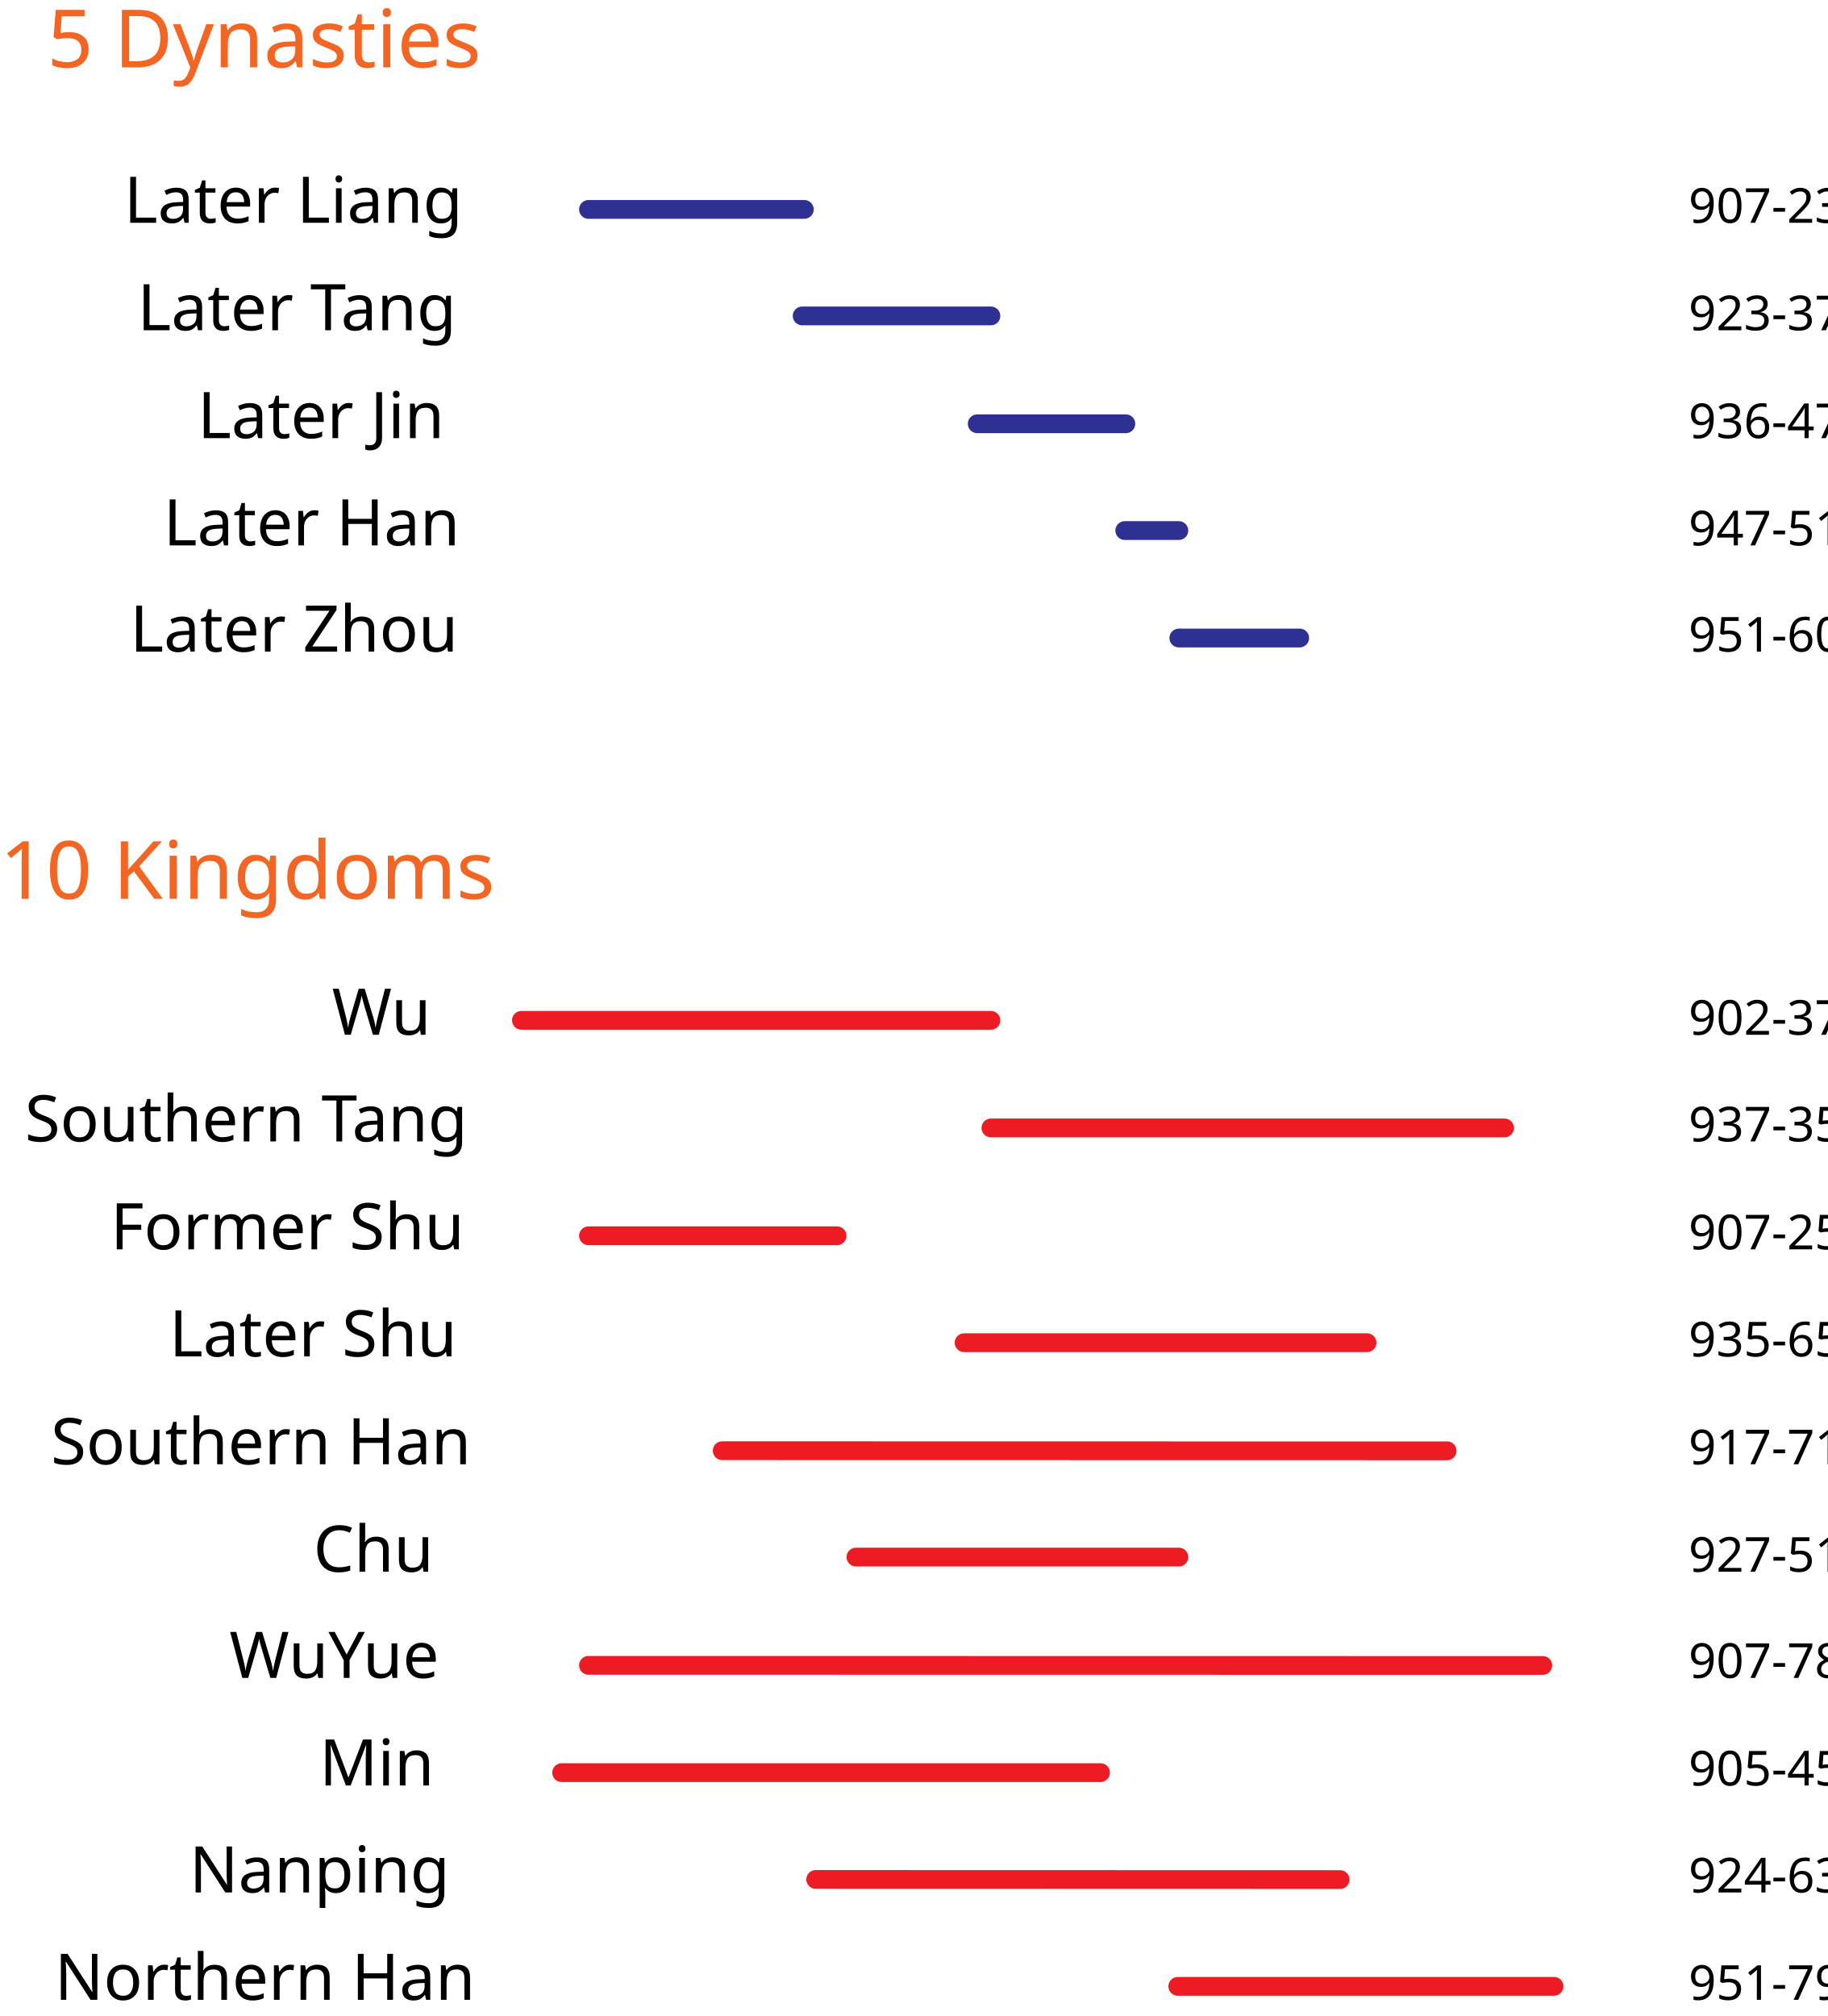
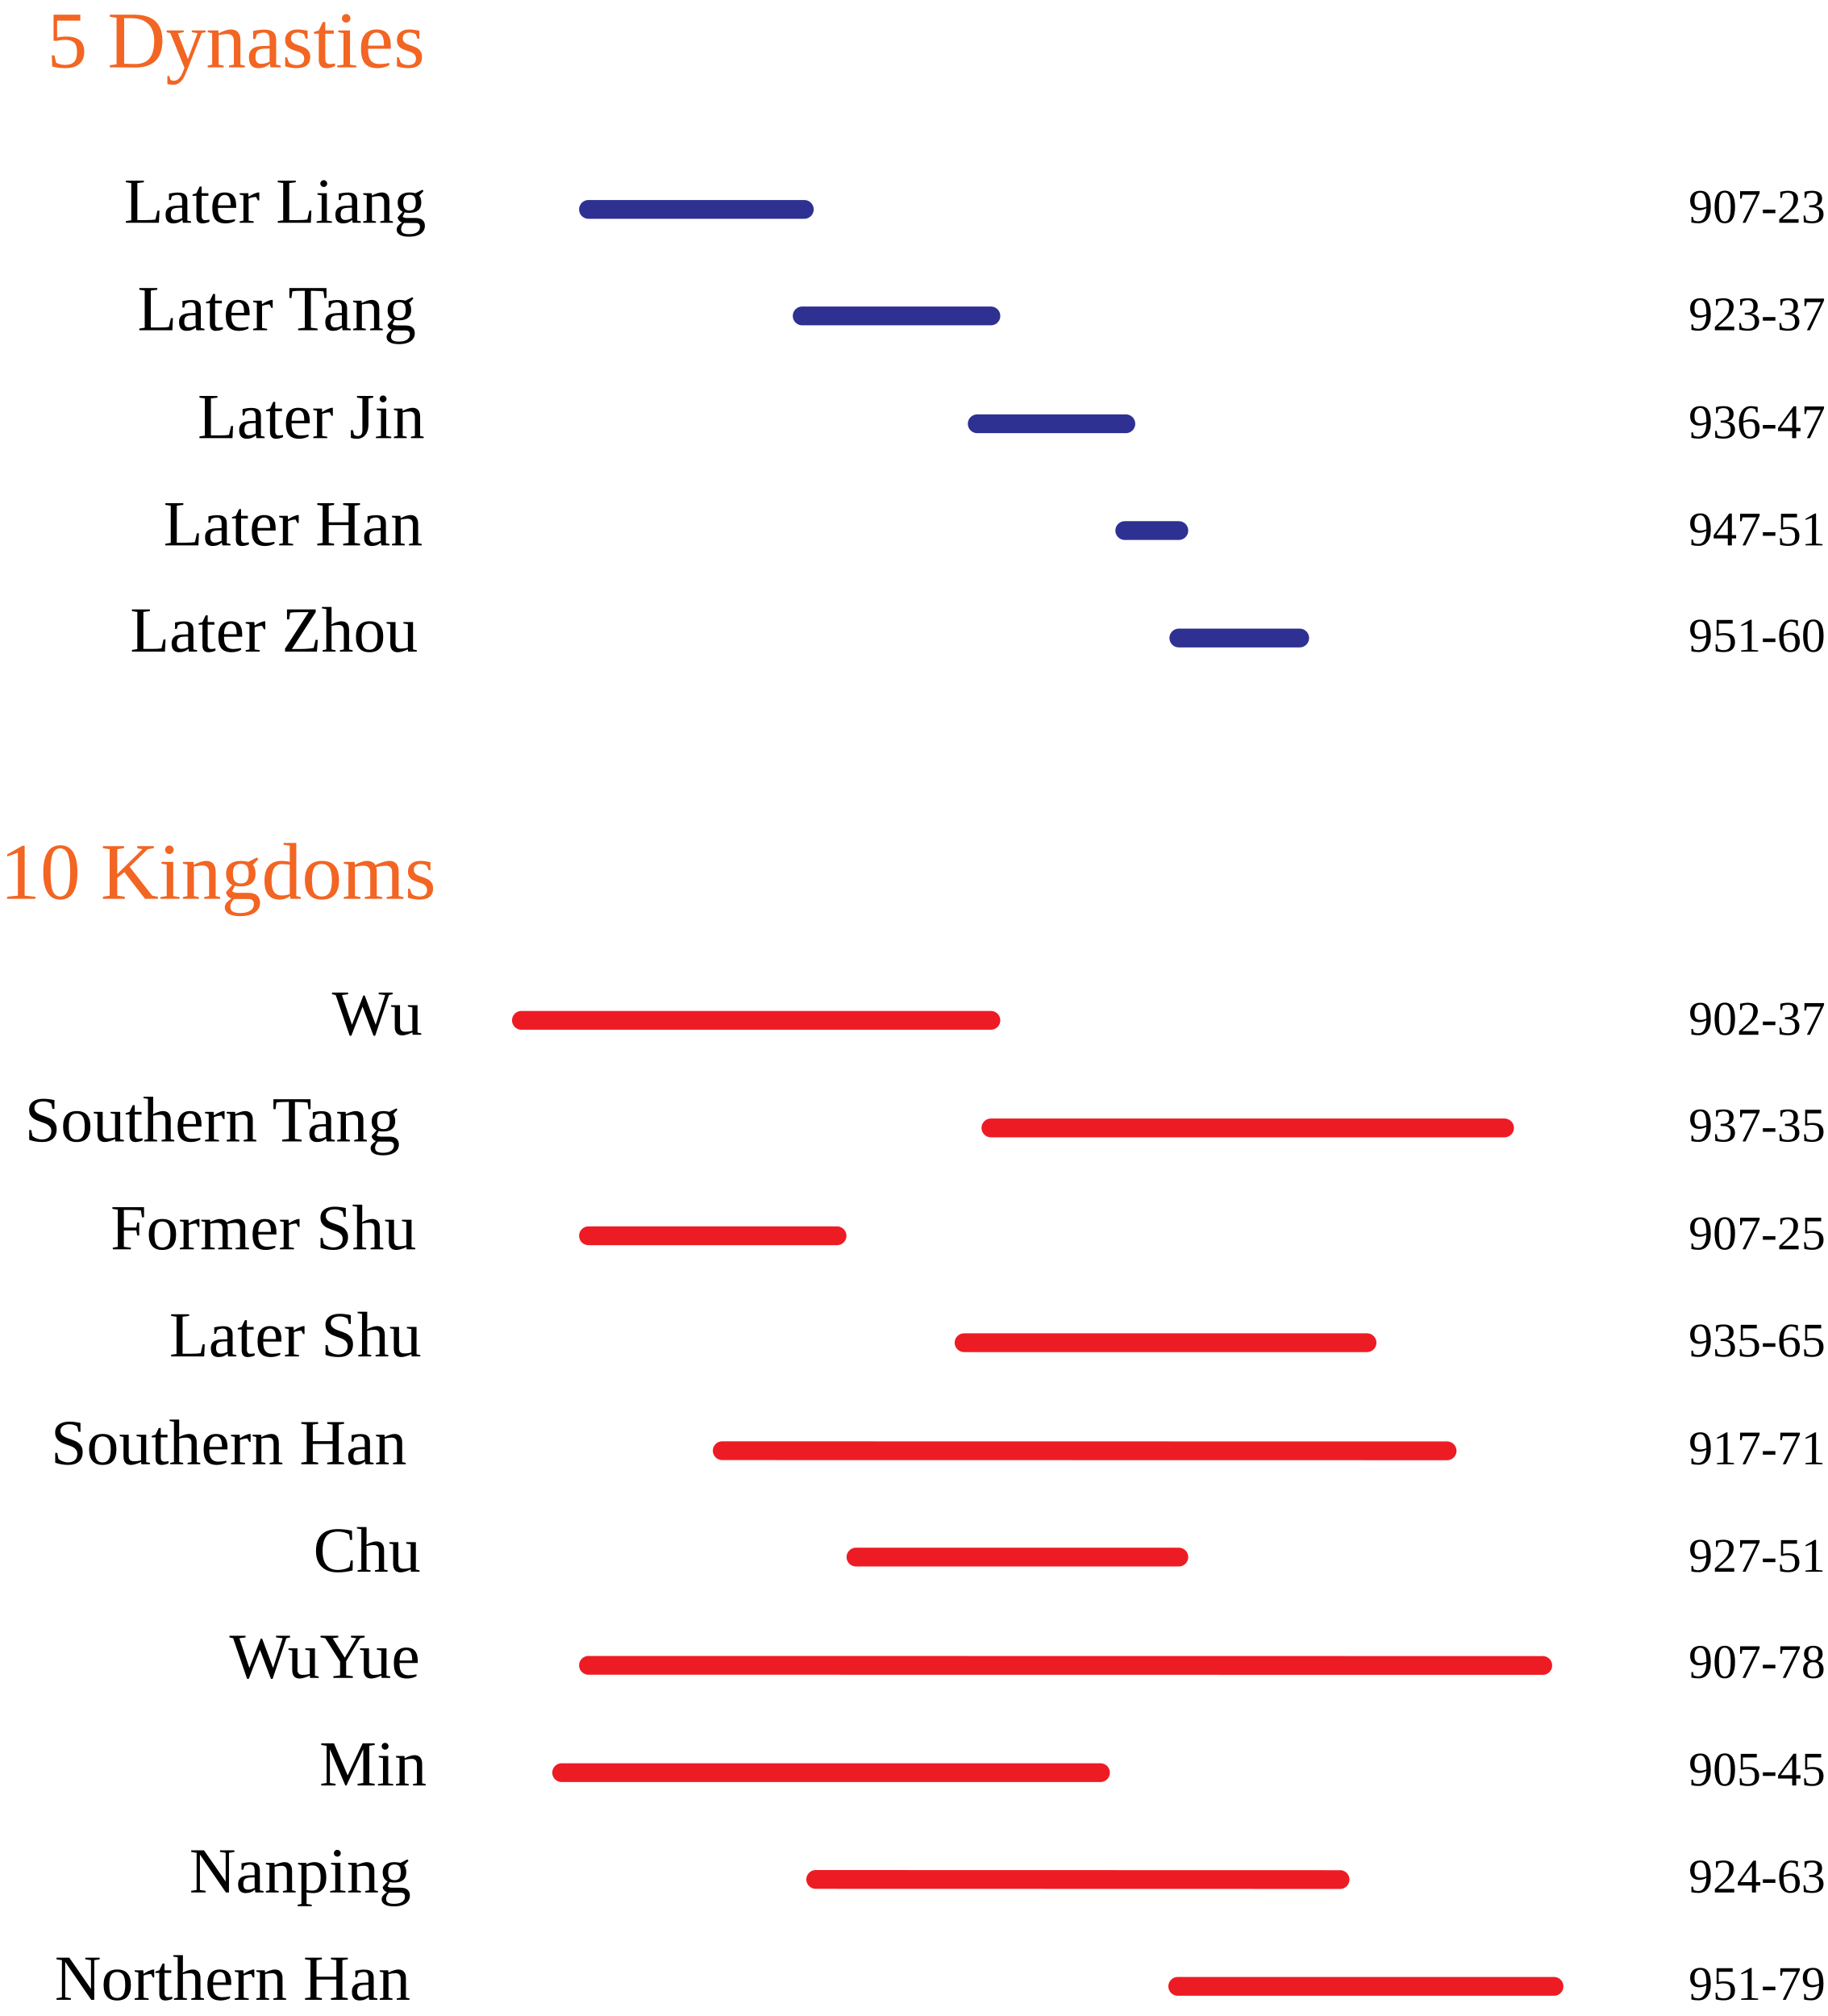
<svg xmlns="http://www.w3.org/2000/svg" version="1.1" id="Layer_1" x="0px" y="0px" viewBox="0 0 1362.2 1502.8" style="enable-background:new 0 0 1362.2 1502.8;" xml:space="preserve">
  <style type="text/css">
	.st0{fill:none;stroke:#ED1C24;stroke-width:14;stroke-linecap:round;stroke-miterlimit:10;}
- 	.st1{font-family:'MyriadPro-Regular';}
+ 	.st1{}
	.st2{font-size:48px;}
	.st3{font-size:36px;}
	.st4{fill:#F26522;}
	.st5{font-size:60px;}
	.st6{fill:none;stroke:#2E3192;stroke-width:14;stroke-linecap:round;stroke-miterlimit:10;}
</style>
  <line class="st0" x1="388.7" y1="760.6" x2="738.7" y2="760.6" />
  <text transform="matrix(1 0 0 1 247.4738 771.3378)" class="st1 st2">Wu</text>
  <line class="st0" x1="738.7" y1="840.8" x2="1121.6" y2="840.8" />
  <line class="st0" x1="438.7" y1="921.2" x2="624" y2="921.2" />
  <line class="st0" x1="718.7" y1="1000.9" x2="1019.1" y2="1000.9" />
  <line class="st0" x1="538.4" y1="1081.4" x2="1078.8" y2="1081.5" />
  <line class="st0" x1="638.1" y1="1160.7" x2="878.8" y2="1160.7" />
  <line class="st0" x1="438.7" y1="1241.4" x2="1150.1" y2="1241.5" />
  <line class="st0" x1="418.7" y1="1321.4" x2="820.4" y2="1321.4" />
  <line class="st0" x1="878" y1="1480.7" x2="1158.5" y2="1480.7" />
  <text transform="matrix(1 0 0 1 18.5175 850.8474)" class="st1 st2">Southern Tang</text>
  <text transform="matrix(1 0 0 1 82.4034 931.2988)" class="st1 st2">Former Shu</text>
  <text transform="matrix(1 0 0 1 126.1806 1011.142)" class="st1 st2">Later Shu</text>
  <text transform="matrix(1 0 0 1 37.9094 1091.534)" class="st1 st2">Southern Han</text>
  <text transform="matrix(1 0 0 1 233.6025 1171.632)" class="st1 st2">Chu</text>
  <text transform="matrix(1 0 0 1 171.0111 1250.769)" class="st1 st2">WuYue</text>
  <text transform="matrix(1 0 0 1 238.0662 1330.976)" class="st1 st2">Min</text>
  <text transform="matrix(1 0 0 1 141.1558 1410.718)" class="st1 st2">Nanping</text>
  <text transform="matrix(1 0 0 1 40.7409 1490.757)" class="st1 st2">Northern Han</text>
  <line class="st0" x1="608.1" y1="1401" x2="999" y2="1401.1" />
  <text transform="matrix(1 0 0 1 1258.823 771.3378)" class="st1 st3">902-37</text>
  <text transform="matrix(1 0 0 1 1258.823 850.8475)" class="st1 st3">937-35</text>
  <text transform="matrix(1 0 0 1 1258.823 931.2984)" class="st1 st3">907-25</text>
  <text transform="matrix(1 0 0 1 1258.823 1011.142)" class="st1 st3">935-65</text>
  <text transform="matrix(1 0 0 1 1258.823 1091.534)" class="st1 st3">917-71</text>
  <text transform="matrix(1 0 0 1 1258.823 1171.632)" class="st1 st3">927-51</text>
  <text transform="matrix(1 0 0 1 1258.823 1250.769)" class="st1 st3">907-78</text>
  <text transform="matrix(1 0 0 1 1258.823 1330.976)" class="st1 st3">905-45</text>
  <text transform="matrix(1 0 0 1 1258.823 1410.718)" class="st1 st3">924-63</text>
  <text transform="matrix(1 0 0 1 1258.823 1490.757)" class="st1 st3">951-79</text>
  <text transform="matrix(1 0 0 1 3.051758e-05 670.0048)" class="st4 st1 st5">10 Kingdoms</text>
  <line class="st6" x1="438.7" y1="156.1" x2="599.6" y2="156.1" />
  <line class="st6" x1="598" y1="235.5" x2="738.7" y2="235.5" />
  <line class="st6" x1="728.5" y1="315.9" x2="839.3" y2="315.9" />
  <line class="st6" x1="838.5" y1="395.5" x2="878.8" y2="395.5" />
  <line class="st6" x1="878.8" y1="475.6" x2="968.9" y2="475.6" />
  <text transform="matrix(1 0 0 1 35.1375 50.2202)" class="st4 st1 st5">5 Dynasties</text>
  <text transform="matrix(1 0 0 1 92.4379 166.0709)" class="st1 st2">Later Liang</text>
  <text transform="matrix(1 0 0 1 102.4682 246.1689)" class="st1 st2">Later Tang</text>
  <text transform="matrix(1 0 0 1 147.3001 326.6003)" class="st1 st2">Later Jin</text>
  <text transform="matrix(1 0 0 1 121.8606 406.5536)" class="st1 st2">Later Han</text>
  <text transform="matrix(1 0 0 1 96.9479 485.7375)" class="st1 st2">Later Zhou</text>
  <text transform="matrix(1 0 0 1 1258.823 166.0707)" class="st1 st3">907-23</text>
  <text transform="matrix(1 0 0 1 1258.823 246.1688)" class="st1 st3">923-37</text>
  <text transform="matrix(1 0 0 1 1258.823 326.6002)" class="st1 st3">936-47</text>
  <text transform="matrix(1 0 0 1 1258.823 406.5535)" class="st1 st3">947-51</text>
  <text transform="matrix(1 0 0 1 1258.823 485.7374)" class="st1 st3">951-60</text>
</svg>
